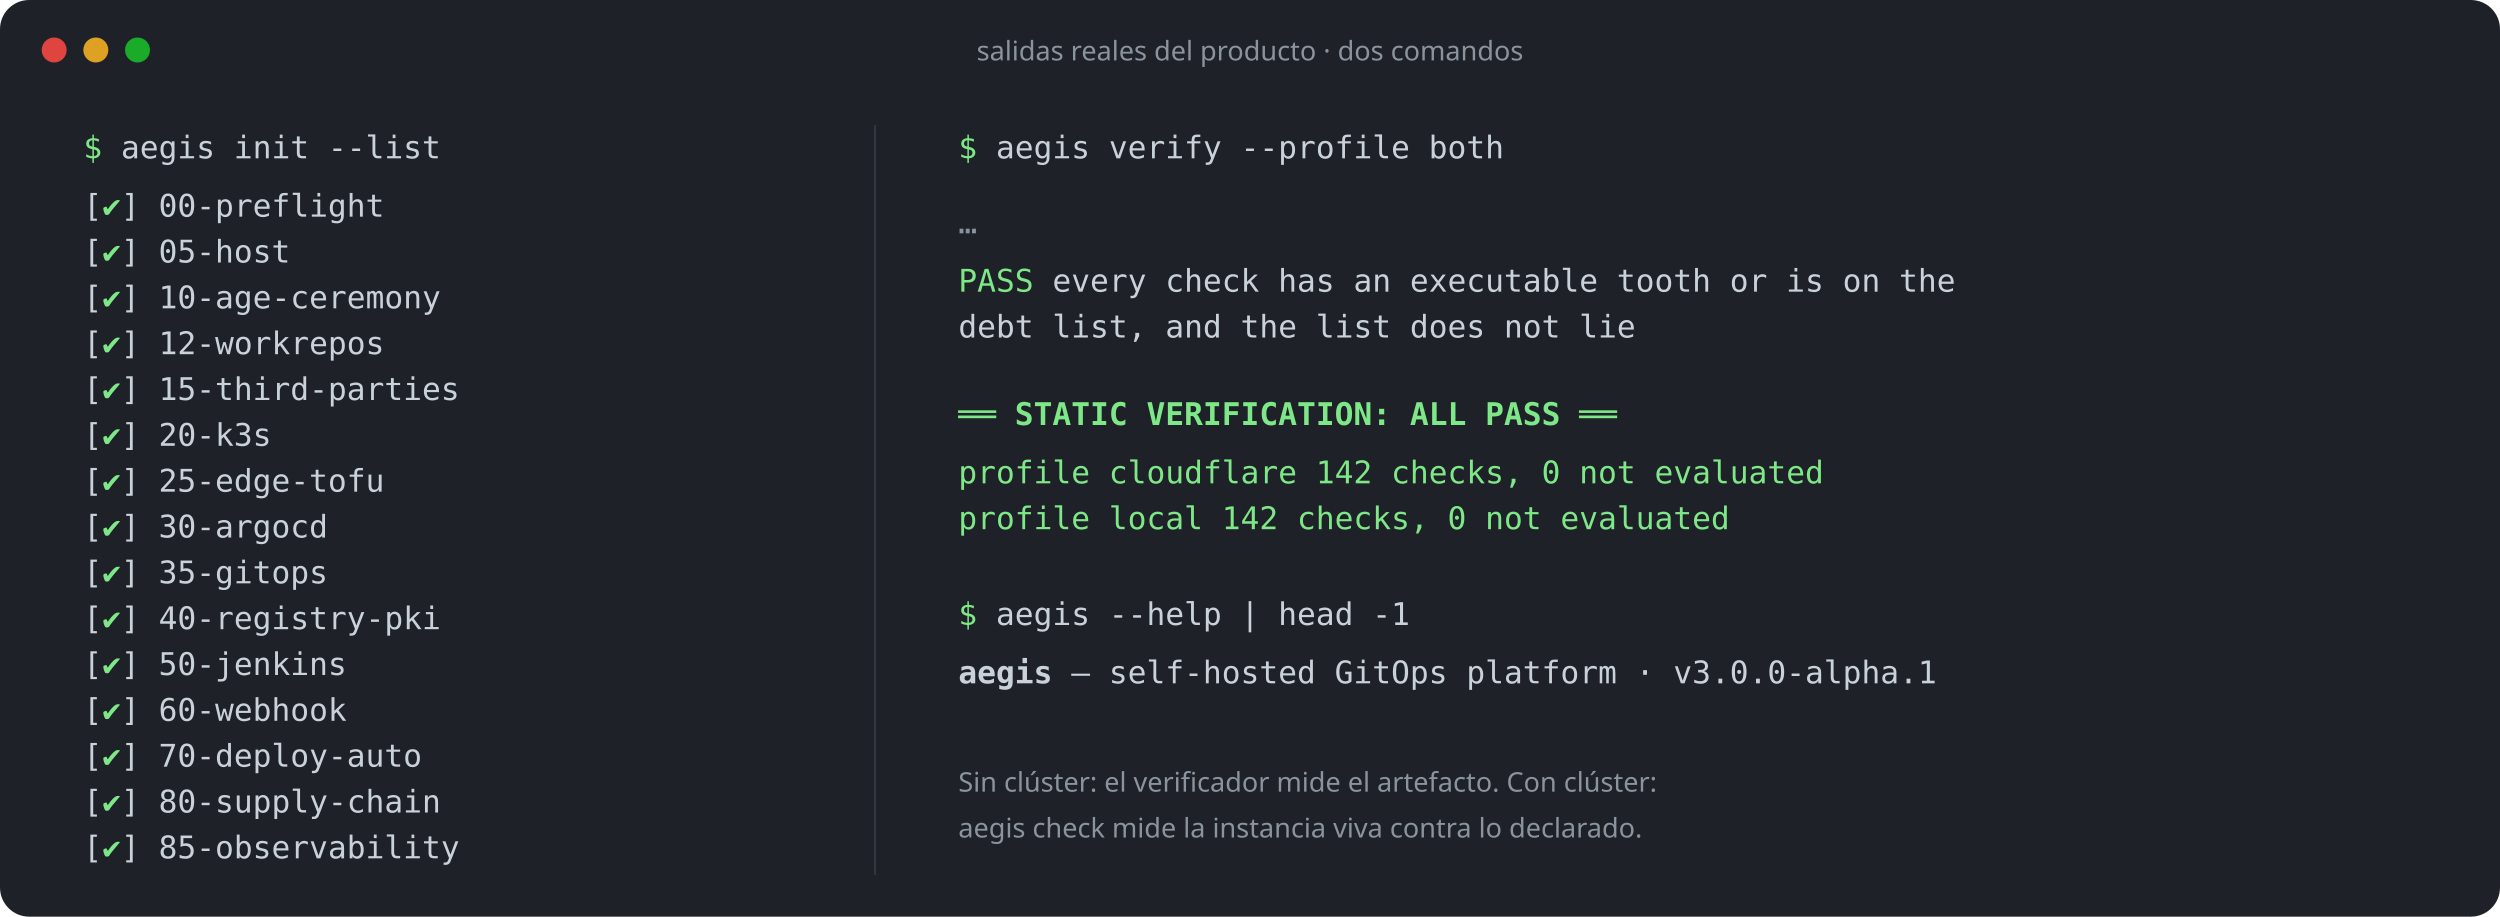
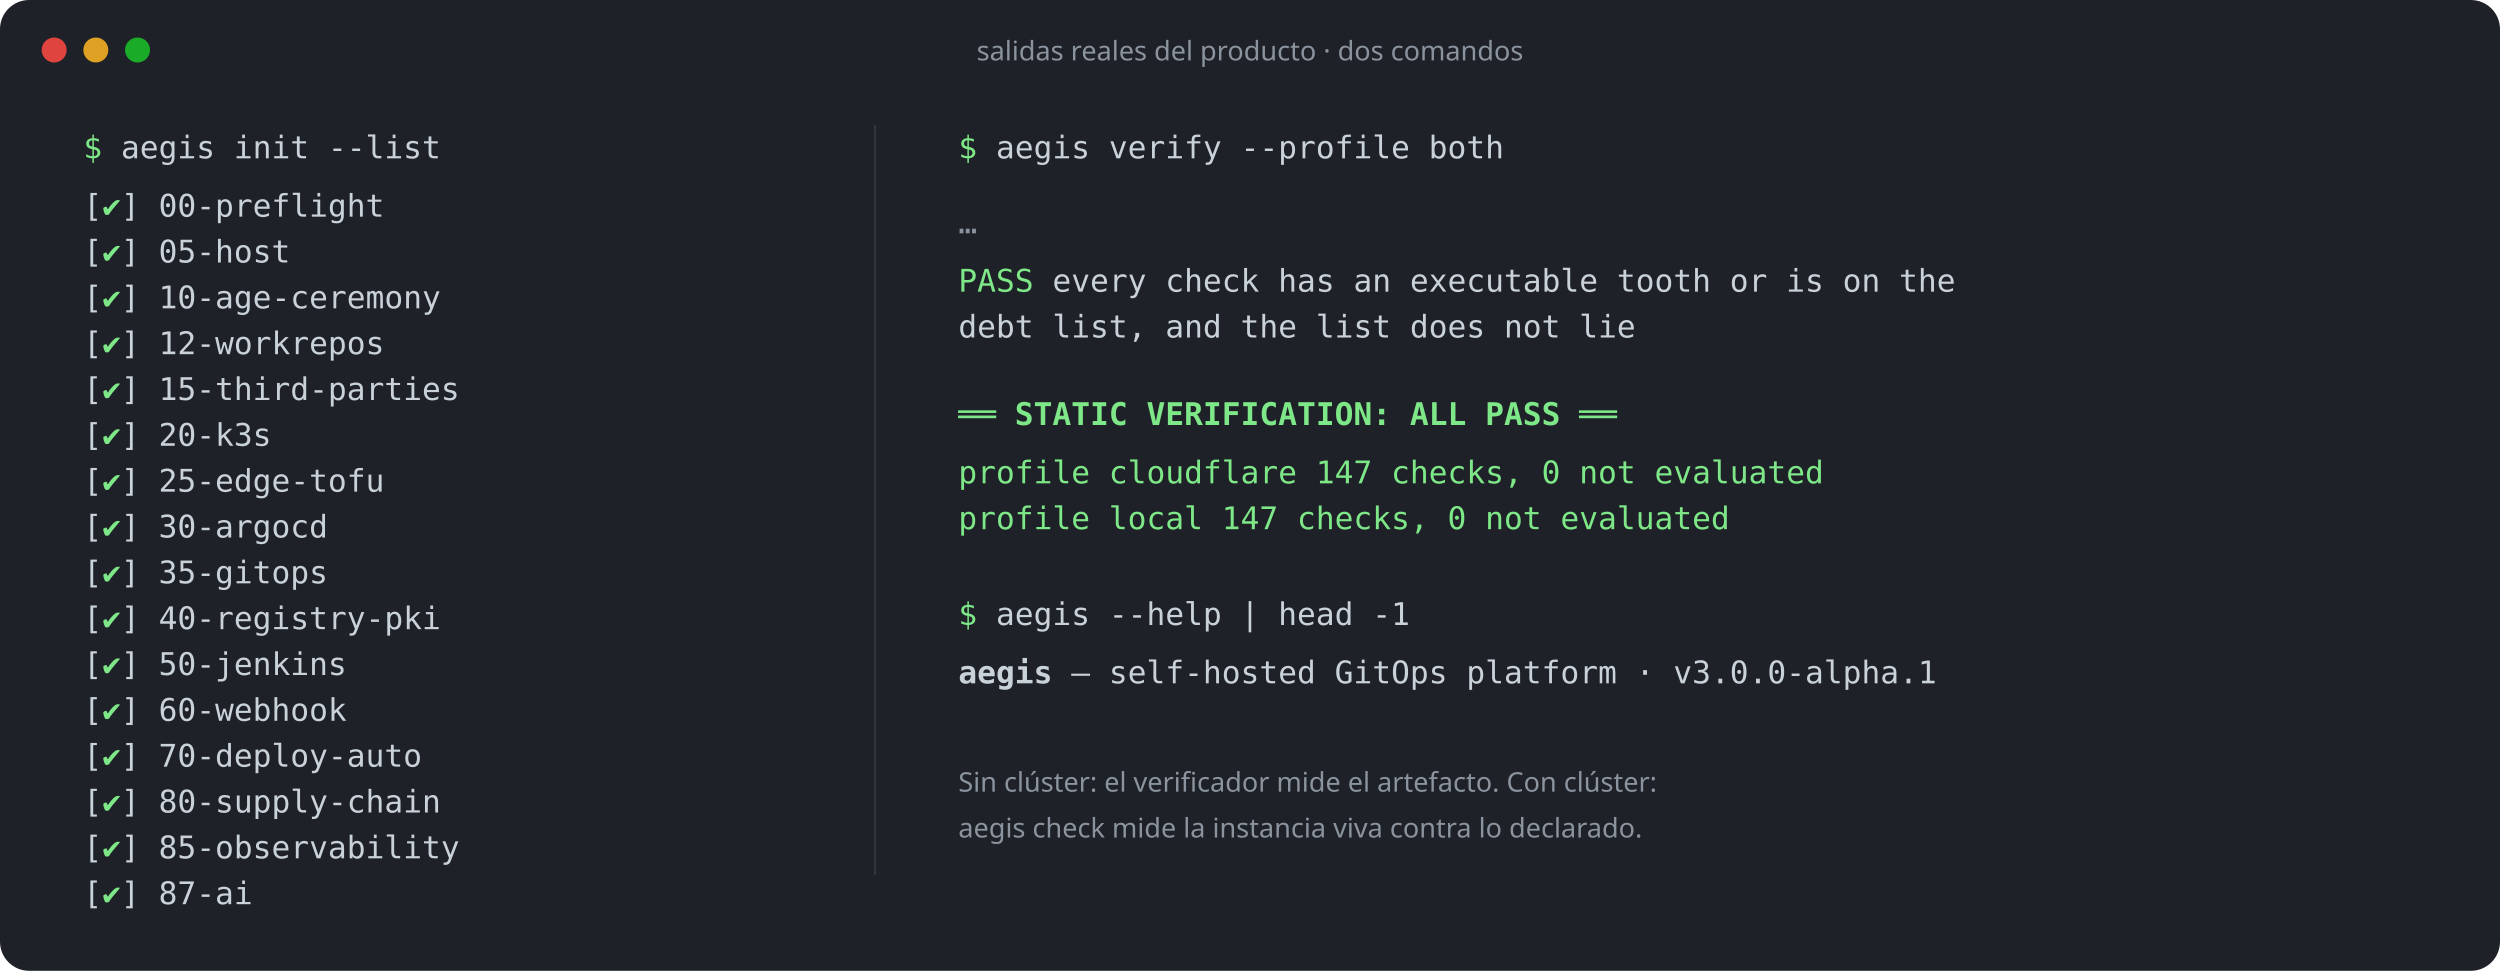
- <svg xmlns="http://www.w3.org/2000/svg" viewBox="0 0 1200 440" width="1200" height="440" font-family="ui-monospace, SFMono-Regular, Menlo, Consolas, monospace" font-size="15">
-   <rect x="0" y="0" width="1200" height="440" rx="14" fill="#1e2127" />
+ <svg xmlns="http://www.w3.org/2000/svg" viewBox="0 0 1200 466" width="1200" height="466" font-family="ui-monospace, SFMono-Regular, Menlo, Consolas, monospace" font-size="15">
+   <rect x="0" y="0" width="1200" height="466" rx="14" fill="#1e2127" />
  <g fill="#5b6672" font-family="ui-sans-serif, system-ui, sans-serif" font-size="13">
    <circle cx="26" cy="24" r="6" fill="#e0443e" />
    <circle cx="46" cy="24" r="6" fill="#dea123" />
    <circle cx="66" cy="24" r="6" fill="#1aab29" />
    <text x="600" y="29" text-anchor="middle" fill="#8b949e">salidas reales del producto · dos comandos</text>
  </g>
  <g fill="#c9d1d9">
    <text x="40" y="76">
      <tspan fill="#7ee787">$</tspan> aegis init --list</text>
    <text x="40" y="104">[<tspan fill="#7ee787">✔</tspan>] 00-preflight</text>
    <text x="40" y="126">[<tspan fill="#7ee787">✔</tspan>] 05-host</text>
    <text x="40" y="148">[<tspan fill="#7ee787">✔</tspan>] 10-age-ceremony</text>
    <text x="40" y="170">[<tspan fill="#7ee787">✔</tspan>] 12-workrepos</text>
    <text x="40" y="192">[<tspan fill="#7ee787">✔</tspan>] 15-third-parties</text>
    <text x="40" y="214">[<tspan fill="#7ee787">✔</tspan>] 20-k3s</text>
    <text x="40" y="236">[<tspan fill="#7ee787">✔</tspan>] 25-edge-tofu</text>
    <text x="40" y="258">[<tspan fill="#7ee787">✔</tspan>] 30-argocd</text>
    <text x="40" y="280">[<tspan fill="#7ee787">✔</tspan>] 35-gitops</text>
    <text x="40" y="302">[<tspan fill="#7ee787">✔</tspan>] 40-registry-pki</text>
    <text x="40" y="324">[<tspan fill="#7ee787">✔</tspan>] 50-jenkins</text>
    <text x="40" y="346">[<tspan fill="#7ee787">✔</tspan>] 60-webhook</text>
    <text x="40" y="368">[<tspan fill="#7ee787">✔</tspan>] 70-deploy-auto</text>
    <text x="40" y="390">[<tspan fill="#7ee787">✔</tspan>] 80-supply-chain</text>
    <text x="40" y="412">[<tspan fill="#7ee787">✔</tspan>] 85-observability</text>
+     <text x="40" y="434">[<tspan fill="#7ee787">✔</tspan>] 87-ai</text>
  </g>
  <line x1="420" y1="60" x2="420" y2="420" stroke="#30363d" />
  <g fill="#c9d1d9">
    <text x="460" y="76">
      <tspan fill="#7ee787">$</tspan> aegis verify --profile both</text>
    <text x="460" y="112" fill="#8b949e">…</text>
    <text x="460" y="140">
      <tspan fill="#7ee787">PASS</tspan> every check has an executable tooth or is on the</text>
    <text x="460" y="162">     debt list, and the list does not lie</text>
    <text x="460" y="204" fill="#7ee787" font-weight="600">══ STATIC VERIFICATION: ALL PASS ══</text>
-     <text x="460" y="232" fill="#7ee787">   profile cloudflare  142 checks, 0 not evaluated</text>
-     <text x="460" y="254" fill="#7ee787">   profile local       142 checks, 0 not evaluated</text>
+     <text x="460" y="232" fill="#7ee787">   profile cloudflare  147 checks, 0 not evaluated</text>
+     <text x="460" y="254" fill="#7ee787">   profile local       147 checks, 0 not evaluated</text>
    <text x="460" y="300">
      <tspan fill="#7ee787">$</tspan> aegis --help | head -1</text>
    <text x="460" y="328">
      <tspan font-weight="600">aegis</tspan> — self-hosted GitOps platform · v3.0.0-alpha.1</text>
    <text x="460" y="380" fill="#8b949e" font-family="ui-sans-serif, system-ui, sans-serif" font-size="13">Sin clúster: el verificador mide el artefacto. Con clúster:</text>
    <text x="460" y="402" fill="#8b949e" font-family="ui-sans-serif, system-ui, sans-serif" font-size="13">aegis check mide la instancia viva contra lo declarado.</text>
  </g>
</svg>
